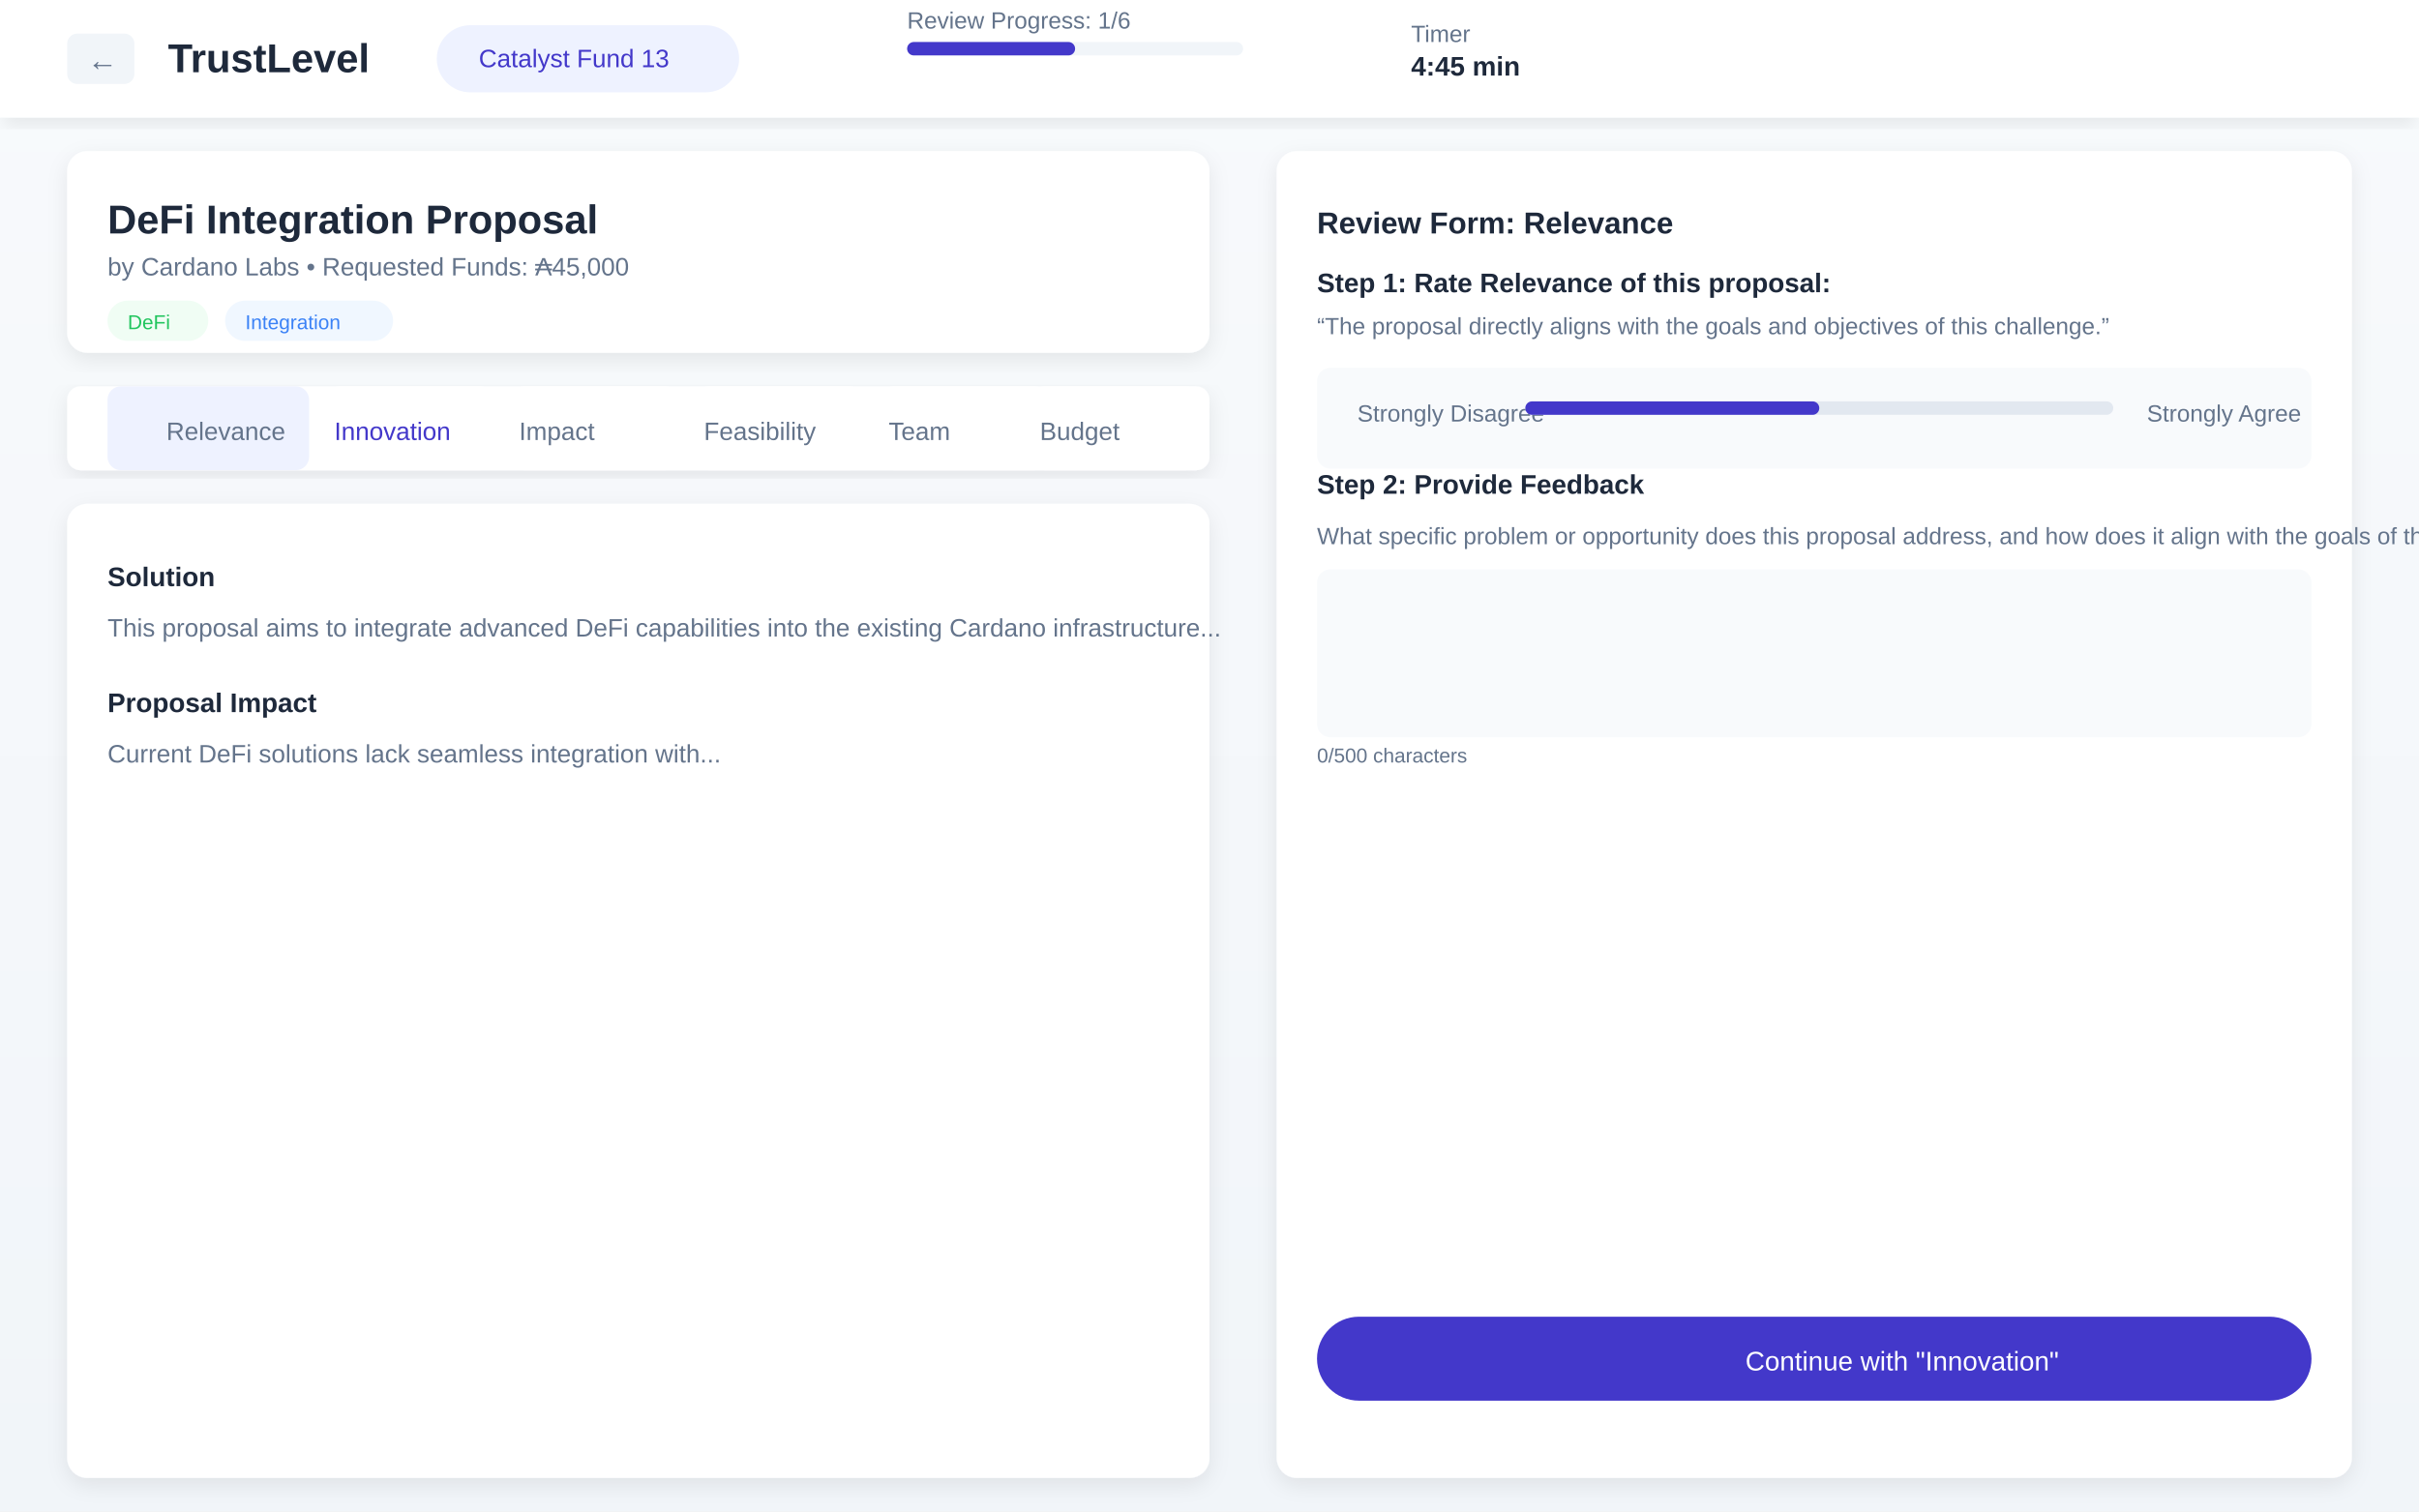
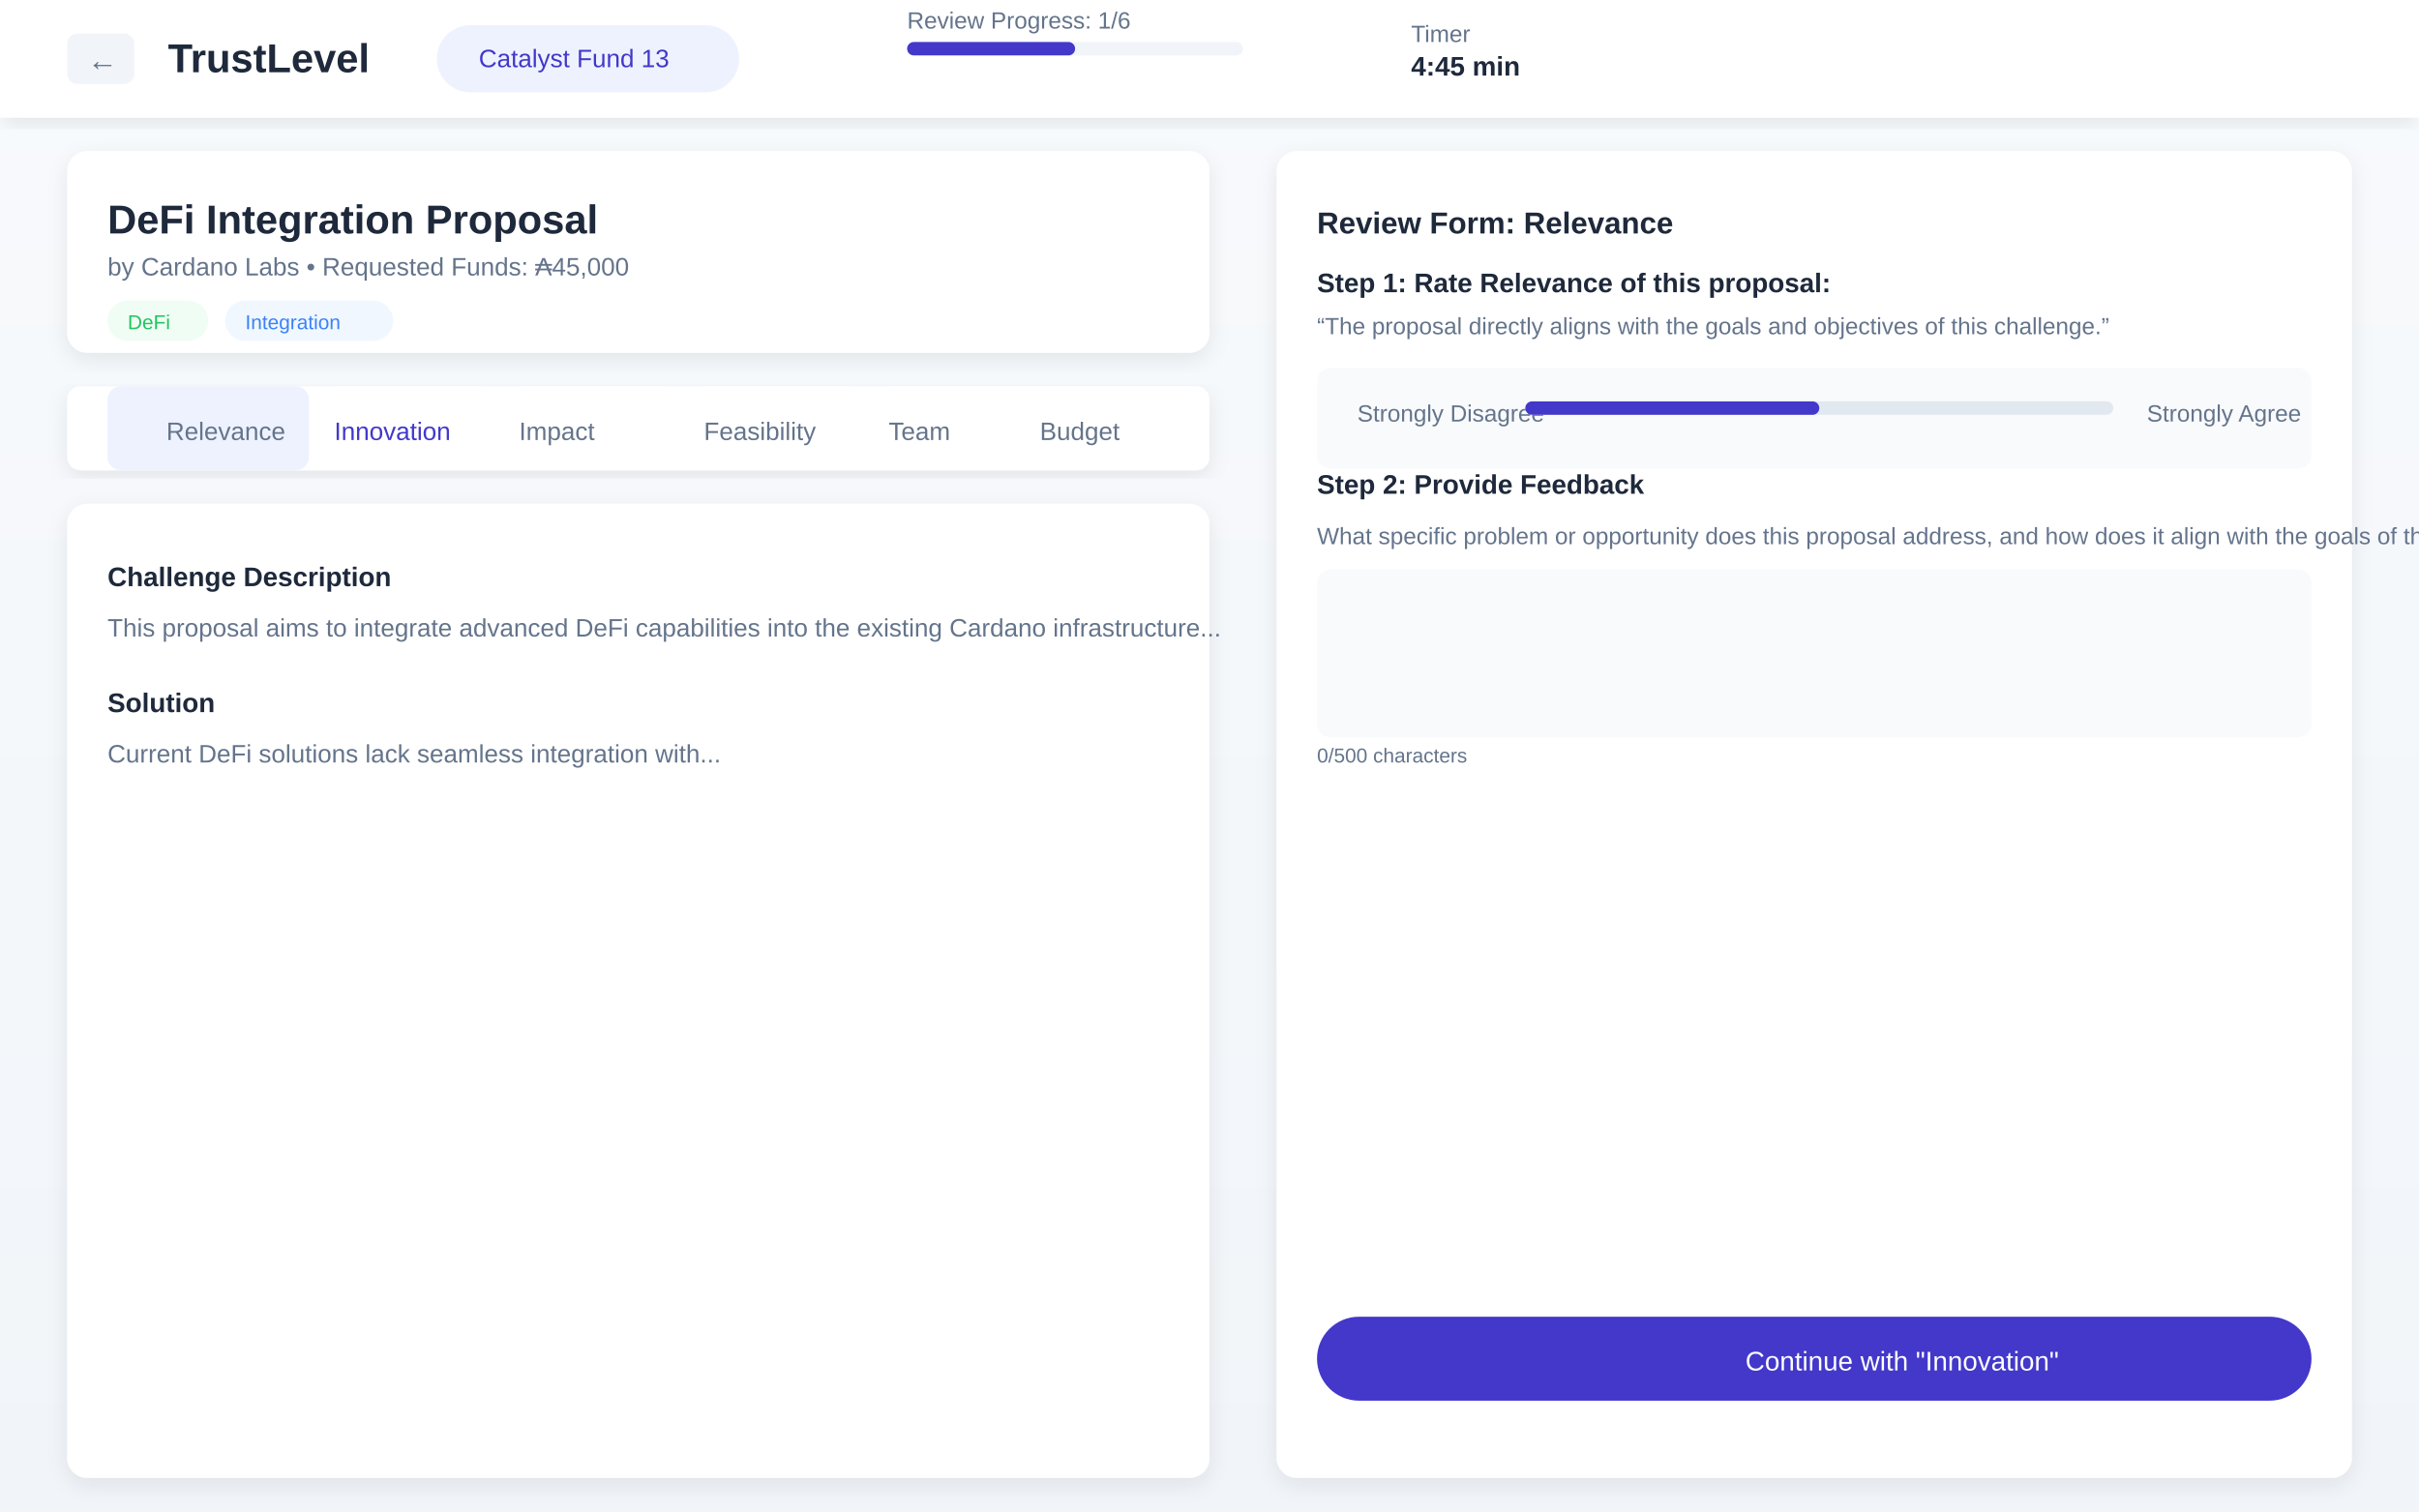
<svg xmlns="http://www.w3.org/2000/svg" viewBox="0 0 1440 900">
  <defs>
    <linearGradient id="bg-gradient" x1="0" y1="0" x2="0" y2="1">
      <stop offset="0%" stop-color="#f8fafc" />
      <stop offset="100%" stop-color="#f1f5f9" />
    </linearGradient>
    <filter id="card-shadow">
      <feDropShadow dx="0" dy="4" stdDeviation="6" flood-opacity="0.08" />
    </filter>
  </defs>
  <rect width="1440" height="900" fill="url(#bg-gradient)" />
  <rect x="0" y="0" width="1440" height="70" fill="#ffffff" filter="url(#card-shadow)" />
  <g transform="translate(40, 0)">
    <g transform="translate(0, 20)">
      <rect width="40" height="30" rx="6" fill="#f1f5f9" />
      <text x="12" y="22" font-family="Arial" font-size="18" fill="#64748b">←</text>
    </g>
    <text x="60" y="43" font-family="Arial" font-size="24" font-weight="bold" fill="#1e293b">TrustLevel</text>
    <rect x="220" y="15" width="180" height="40" rx="20" fill="#eef2ff" />
    <text x="245" y="40" font-family="Arial" font-size="15" fill="#4338ca">Catalyst Fund 13</text>
    <g transform="translate(500, 25)">
      <rect width="200" height="8" rx="4" fill="#f1f5f9" />
      <rect width="100" height="8" rx="4" fill="#4338ca" />
      <text x="0" y="-8" font-family="Arial" font-size="14" fill="#64748b">Review Progress: 1/6</text>
    </g>
    <g transform="translate(800, 25)">
      <text x="0" y="0" font-family="Arial" font-size="14" fill="#64748b">Timer</text>
      <text x="0" y="20" font-family="Arial" font-size="16" font-weight="bold" fill="#1e293b">4:45 min</text>
    </g>
  </g>
  <g transform="translate(0, 90)">
    <g transform="translate(40, 0)">
      <rect width="680" height="120" rx="12" fill="#ffffff" filter="url(#card-shadow)" />
      <g transform="translate(24, 24)">
        <text x="0" y="25" font-family="Arial" font-size="24" font-weight="bold" fill="#1e293b">DeFi Integration Proposal</text>
        <text x="0" y="50" font-family="Arial" font-size="15" fill="#64748b">by Cardano Labs • Requested Funds: ₳45,000</text>
        <rect x="0" y="65" width="60" height="24" rx="12" fill="#f0fdf4" />
        <text x="12" y="82" font-family="Arial" font-size="12" fill="#22c55e">DeFi</text>
        <rect x="70" y="65" width="100" height="24" rx="12" fill="#f0f7ff" />
        <text x="82" y="82" font-family="Arial" font-size="12" fill="#3b82f6">Integration</text>
      </g>
      <g transform="translate(0, 140)">
        <rect width="680" height="50" rx="8" fill="#ffffff" filter="url(#card-shadow)" />
        <g transform="translate(24, 0)">
          <rect width="120" height="50" rx="8" fill="#eef2ff" />
          <text x="35" y="32" font-family="Arial" font-size="15" fill="#64748b">Relevance</text>
          <rect x="130" width="100" height="50" rx="8" fill="#ffffff" />
          <text x="135" y="32" font-family="Arial" font-size="15" fill="#4338ca">Innovation</text>
          <rect x="240" width="100" height="50" rx="8" fill="#ffffff" />
          <text x="245" y="32" font-family="Arial" font-size="15" fill="#64748b">Impact</text>
          <rect x="350" width="100" height="50" rx="8" fill="#ffffff" />
          <text x="355" y="32" font-family="Arial" font-size="15" fill="#64748b">Feasibility</text>
          <rect x="460" width="100" height="50" rx="8" fill="#ffffff" />
          <text x="465" y="32" font-family="Arial" font-size="15" fill="#64748b">Team</text>
          <rect x="550" width="100" height="50" rx="8" fill="#ffffff" />
          <text x="555" y="32" font-family="Arial" font-size="15" fill="#64748b">Budget</text>
        </g>
      </g>
      <g transform="translate(0, 210)">
        <rect width="680" height="580" rx="12" fill="#ffffff" filter="url(#card-shadow)" />
        <g transform="translate(24, 24)">
-           <text x="0" y="25" font-family="Arial" font-size="16" font-weight="bold" fill="#1e293b">Solution</text>
+           <text x="0" y="25" font-family="Arial" font-size="16" font-weight="bold" fill="#1e293b">Challenge Description</text>
          <text x="0" y="55" font-family="Arial" font-size="15" fill="#64748b">This proposal aims to integrate advanced DeFi capabilities into the existing Cardano infrastructure...</text>
          <g transform="translate(0, 100)">
-             <text x="0" y="0" font-family="Arial" font-size="16" font-weight="bold" fill="#1e293b">Proposal Impact</text>
+             <text x="0" y="0" font-family="Arial" font-size="16" font-weight="bold" fill="#1e293b">Solution</text>
            <text x="0" y="30" font-family="Arial" font-size="15" fill="#64748b">Current DeFi solutions lack seamless integration with...</text>
          </g>
        </g>
      </g>
    </g>
    <g transform="translate(760, 0)">
      <rect width="640" height="790" rx="12" fill="#ffffff" filter="url(#card-shadow)" />
      <g transform="translate(24, 24)">
        <text x="0" y="25" font-family="Arial" font-size="18" font-weight="bold" fill="#1e293b">Review Form: Relevance</text>
        <g transform="translate(0, 60)">
          <text x="0" y="0" font-family="Arial" font-size="16" font-weight="bold" fill="#1e293b">Step 1: Rate Relevance of this proposal:</text>
          <text x="0" y="25" font-family="Arial" font-size="14" fill="#64748b"> “The proposal directly aligns with the goals and objectives of this challenge.”</text>
          <g transform="translate(0, 45)">
            <rect width="592" height="60" rx="8" fill="#f8fafc" />
            <g transform="translate(24, 20)">
              <text x="0" y="12" font-family="Arial" font-size="14" fill="#64748b">Strongly Disagree</text>
              <rect x="100" y="0" width="350" height="8" rx="4" fill="#e2e8f0" />
              <rect x="100" y="0" width="175" height="8" rx="4" fill="#4338ca" />
              <text x="470" y="12" font-family="Arial" font-size="14" fill="#64748b">Strongly Agree</text>
            </g>
          </g>
        </g>
        <g transform="translate(0, 180)">
          <text x="0" y="0" font-family="Arial" font-size="16" font-weight="bold" fill="#1e293b">Step 2: Provide Feedback</text>
          <g transform="translate(0, 30)">
            <text x="0" y="0" font-family="Arial" font-size="14" fill="#64748b">What specific problem or opportunity does this proposal address, and how does it align with the goals of the challenge?</text>
            <rect x="0" y="15" width="592" height="100" rx="8" fill="#f8fafc" />
            <text x="0" y="130" font-family="Arial" font-size="12" fill="#64748b">0/500 characters</text>
          </g>
        </g>
        <g transform="translate(0, 670)">
          <rect width="592" height="50" rx="25" fill="#4338ca" />
          <text x="255" y="32" font-family="Arial" font-size="16" fill="#ffffff">Continue with "Innovation"</text>
        </g>
      </g>
    </g>
  </g>
</svg>
